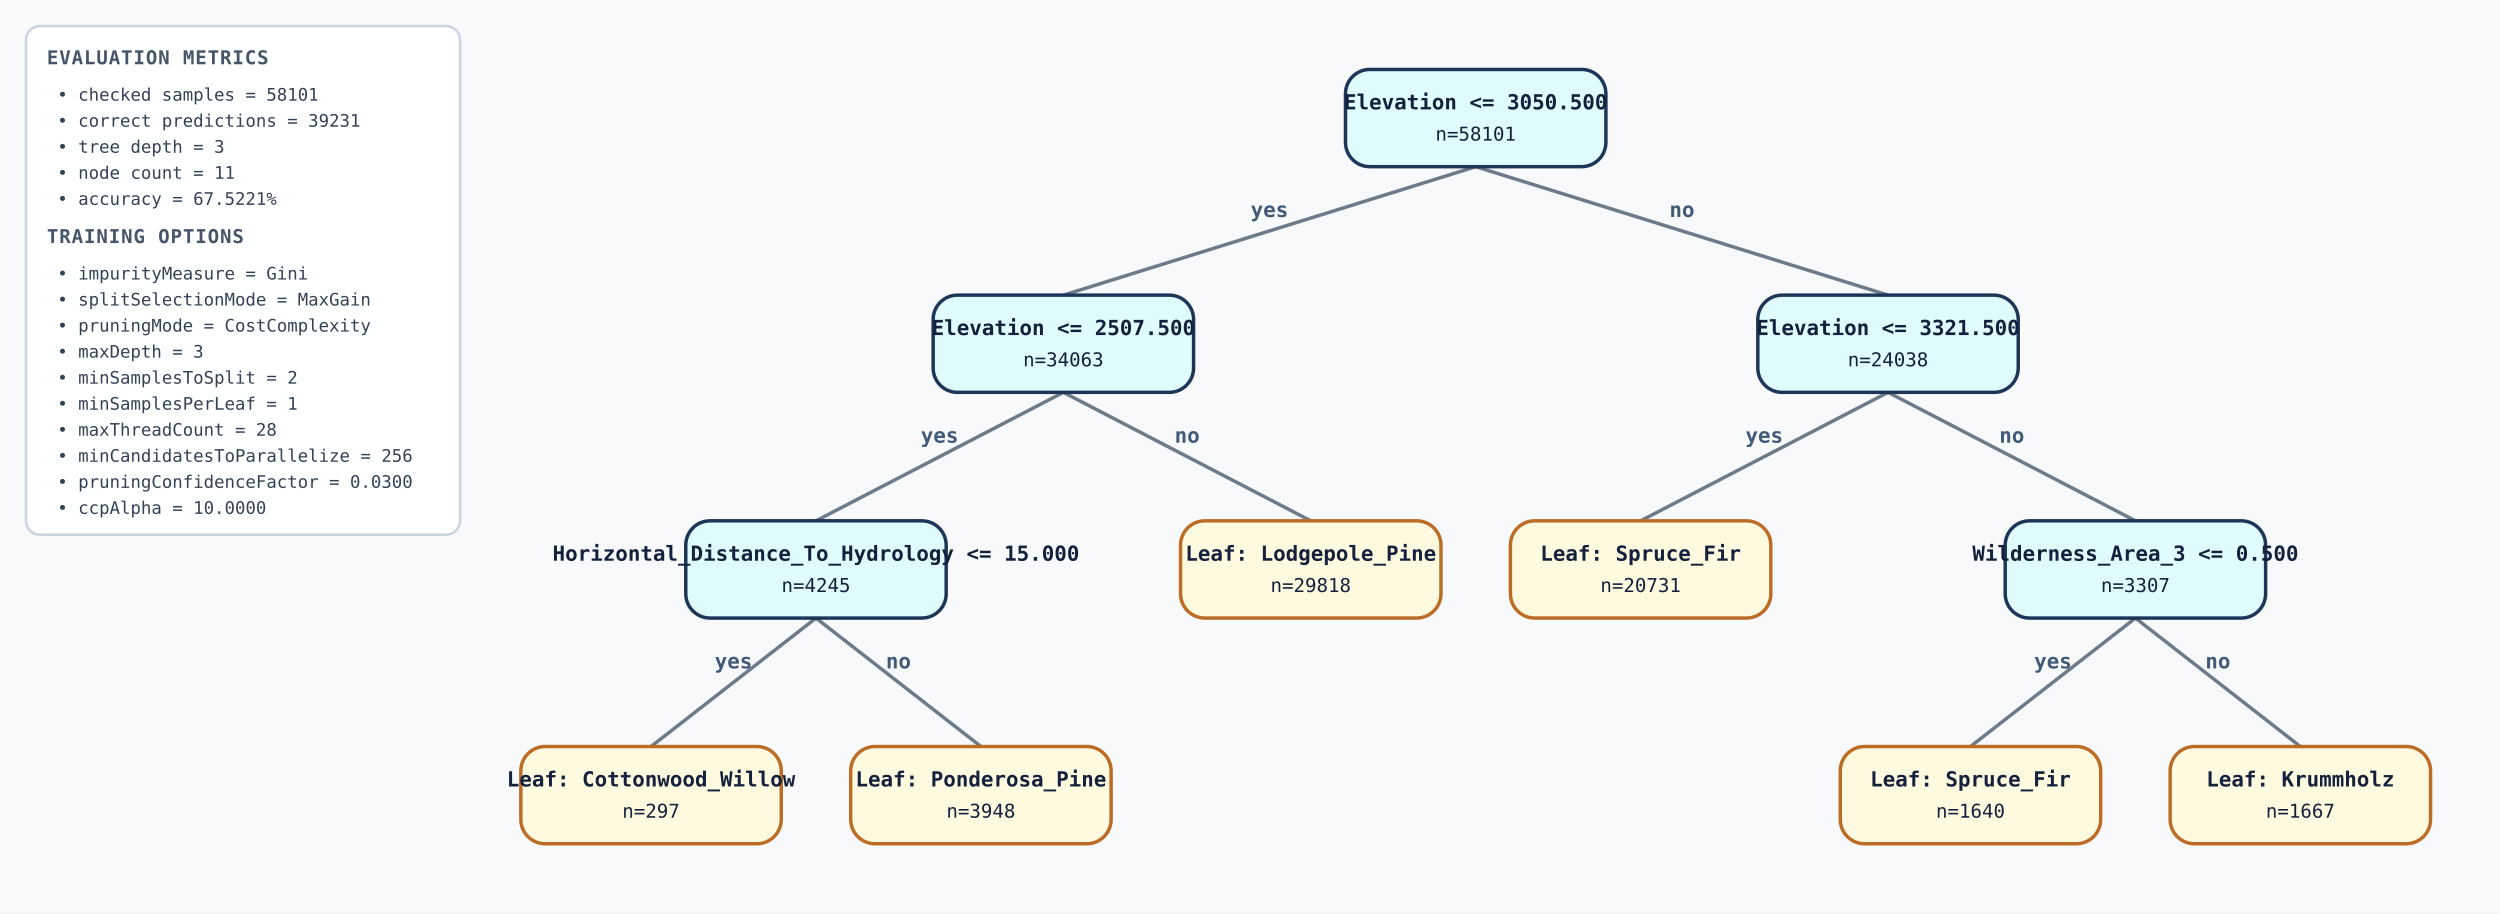
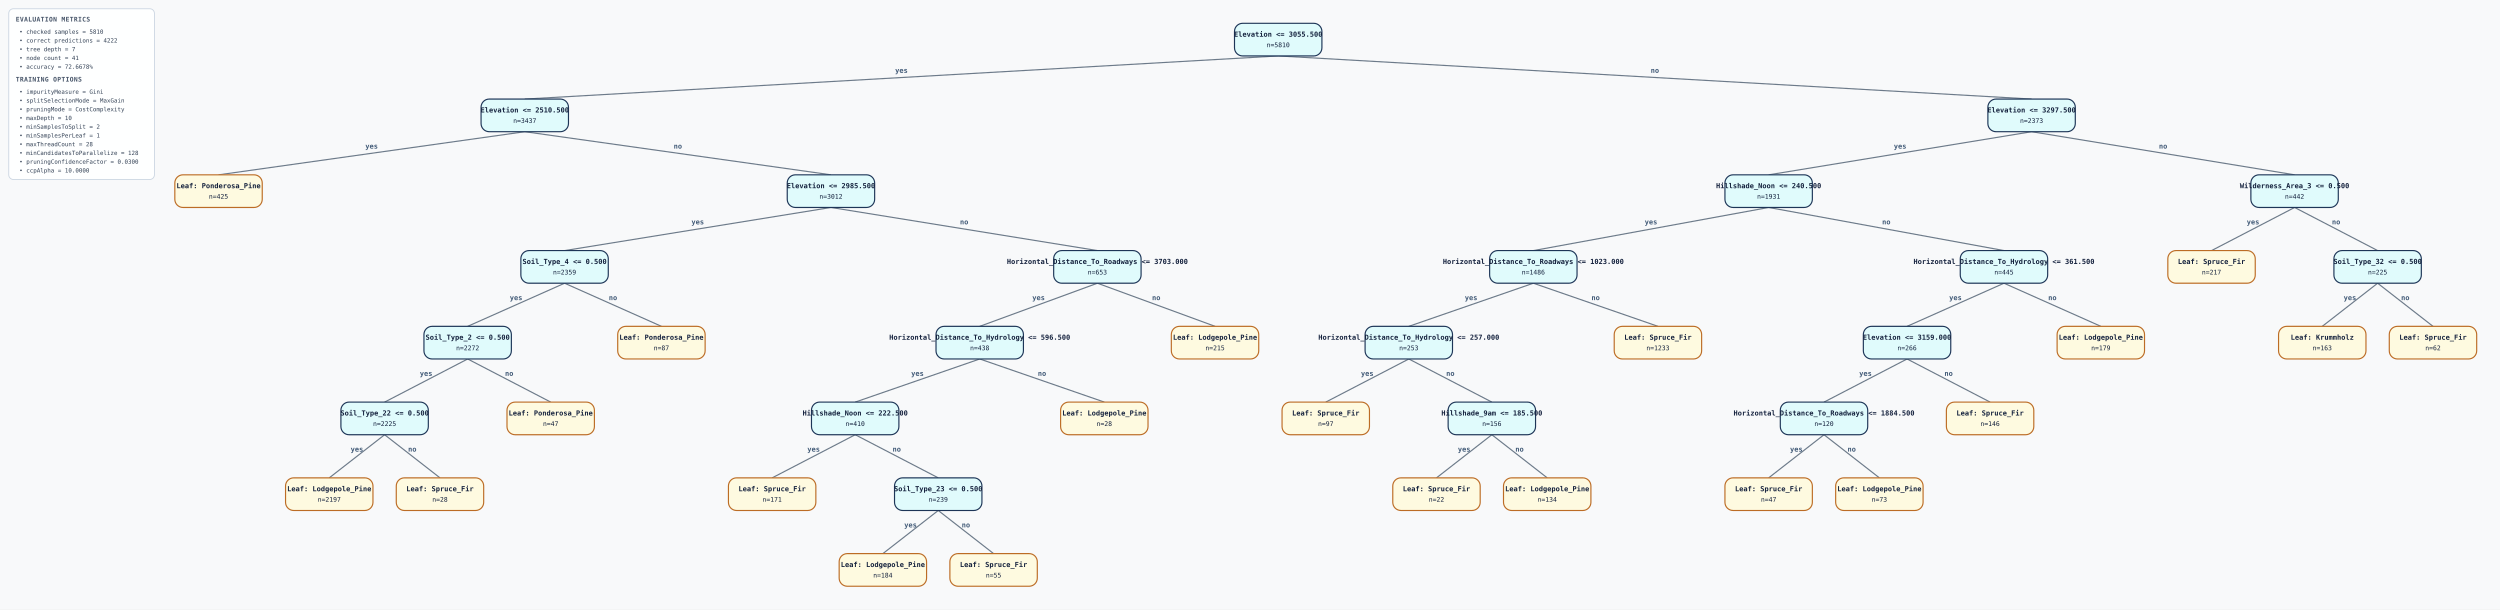
- <svg xmlns="http://www.w3.org/2000/svg" width="1440" height="526" viewBox="0 0 1440 526">
+ <svg xmlns="http://www.w3.org/2000/svg" width="4290" height="1046" viewBox="0 0 4290 1046">
  <style>
text { font-family: 'DejaVu Sans Mono', monospace; fill: #14213d; }
.edge { stroke: #6c7a89; stroke-width: 2; fill: none; }
.edge-label { font-size: 12px; font-weight: 700; fill: #415a77; }
.decision { fill: #e0fbfc; stroke: #1d3557; stroke-width: 2; }
.leaf { fill: #fefae0; stroke: #bc6c25; stroke-width: 2; }
.node-title { font-size: 12px; font-weight: 700; }
.node-meta { font-size: 11px; }
.card-bg { fill: #ffffff; fill-opacity: 0.92; stroke: #cbd5e1; stroke-width: 1.5; }
.card-header { font-size: 11px; font-weight: 800; fill: #475569; letter-spacing: 0.5px; }
.card-item { font-size: 10px; fill: #334155; }
</style>
-   <rect x="0" y="0" width="1440" height="526" fill="#f8f9fa" />
-   <line class="edge" x1="850.0" y1="96.0" x2="612.5" y2="170.0" />
-   <text class="edge-label" x="731.2" y="125.0" text-anchor="middle">yes</text>
-   <line class="edge" x1="612.5" y1="226.0" x2="470.0" y2="300.0" />
-   <text class="edge-label" x="541.2" y="255.0" text-anchor="middle">yes</text>
-   <line class="edge" x1="470.0" y1="356.0" x2="375.0" y2="430.0" />
-   <text class="edge-label" x="422.5" y="385.0" text-anchor="middle">yes</text>
-   <line class="edge" x1="470.0" y1="356.0" x2="565.0" y2="430.0" />
-   <text class="edge-label" x="517.5" y="385.0" text-anchor="middle">no</text>
-   <line class="edge" x1="612.5" y1="226.0" x2="755.0" y2="300.0" />
-   <text class="edge-label" x="683.8" y="255.0" text-anchor="middle">no</text>
-   <line class="edge" x1="850.0" y1="96.0" x2="1087.5" y2="170.0" />
-   <text class="edge-label" x="968.8" y="125.0" text-anchor="middle">no</text>
-   <line class="edge" x1="1087.5" y1="226.0" x2="945.0" y2="300.0" />
-   <text class="edge-label" x="1016.2" y="255.0" text-anchor="middle">yes</text>
-   <line class="edge" x1="1087.5" y1="226.0" x2="1230.0" y2="300.0" />
-   <text class="edge-label" x="1158.8" y="255.0" text-anchor="middle">no</text>
-   <line class="edge" x1="1230.0" y1="356.0" x2="1135.0" y2="430.0" />
-   <text class="edge-label" x="1182.5" y="385.0" text-anchor="middle">yes</text>
-   <line class="edge" x1="1230.0" y1="356.0" x2="1325.0" y2="430.0" />
-   <text class="edge-label" x="1277.5" y="385.0" text-anchor="middle">no</text>
-   <rect class="decision" x="775.0" y="40.0" width="150" height="56" rx="14" ry="14" />
-   <text class="node-title" x="850.0" y="63.0" text-anchor="middle">Elevation &lt;= 3050.500</text>
-   <text class="node-meta" x="850.0" y="81.0" text-anchor="middle">n=58101</text>
-   <rect class="decision" x="537.5" y="170.0" width="150" height="56" rx="14" ry="14" />
-   <text class="node-title" x="612.5" y="193.0" text-anchor="middle">Elevation &lt;= 2507.500</text>
-   <text class="node-meta" x="612.5" y="211.0" text-anchor="middle">n=34063</text>
-   <rect class="decision" x="395.0" y="300.0" width="150" height="56" rx="14" ry="14" />
-   <text class="node-title" x="470.0" y="323.0" text-anchor="middle">Horizontal_Distance_To_Hydrology &lt;= 15.000</text>
-   <text class="node-meta" x="470.0" y="341.0" text-anchor="middle">n=4245</text>
-   <rect class="leaf" x="300.0" y="430.0" width="150" height="56" rx="14" ry="14" />
-   <text class="node-title" x="375.0" y="453.0" text-anchor="middle">Leaf: Cottonwood_Willow</text>
-   <text class="node-meta" x="375.0" y="471.0" text-anchor="middle">n=297</text>
-   <rect class="leaf" x="490.0" y="430.0" width="150" height="56" rx="14" ry="14" />
-   <text class="node-title" x="565.0" y="453.0" text-anchor="middle">Leaf: Ponderosa_Pine</text>
-   <text class="node-meta" x="565.0" y="471.0" text-anchor="middle">n=3948</text>
-   <rect class="leaf" x="680.0" y="300.0" width="150" height="56" rx="14" ry="14" />
-   <text class="node-title" x="755.0" y="323.0" text-anchor="middle">Leaf: Lodgepole_Pine</text>
-   <text class="node-meta" x="755.0" y="341.0" text-anchor="middle">n=29818</text>
-   <rect class="decision" x="1012.5" y="170.0" width="150" height="56" rx="14" ry="14" />
-   <text class="node-title" x="1087.5" y="193.0" text-anchor="middle">Elevation &lt;= 3321.500</text>
-   <text class="node-meta" x="1087.5" y="211.0" text-anchor="middle">n=24038</text>
-   <rect class="leaf" x="870.0" y="300.0" width="150" height="56" rx="14" ry="14" />
-   <text class="node-title" x="945.0" y="323.0" text-anchor="middle">Leaf: Spruce_Fir</text>
-   <text class="node-meta" x="945.0" y="341.0" text-anchor="middle">n=20731</text>
-   <rect class="decision" x="1155.0" y="300.0" width="150" height="56" rx="14" ry="14" />
-   <text class="node-title" x="1230.0" y="323.0" text-anchor="middle">Wilderness_Area_3 &lt;= 0.500</text>
-   <text class="node-meta" x="1230.0" y="341.0" text-anchor="middle">n=3307</text>
-   <rect class="leaf" x="1060.0" y="430.0" width="150" height="56" rx="14" ry="14" />
-   <text class="node-title" x="1135.0" y="453.0" text-anchor="middle">Leaf: Spruce_Fir</text>
-   <text class="node-meta" x="1135.0" y="471.0" text-anchor="middle">n=1640</text>
-   <rect class="leaf" x="1250.0" y="430.0" width="150" height="56" rx="14" ry="14" />
-   <text class="node-title" x="1325.0" y="453.0" text-anchor="middle">Leaf: Krummholz</text>
-   <text class="node-meta" x="1325.0" y="471.0" text-anchor="middle">n=1667</text>
+   <rect x="0" y="0" width="4290" height="1046" fill="#f8f9fa" />
+   <line class="edge" x1="2193.4" y1="96.0" x2="900.5" y2="170.0" />
+   <text class="edge-label" x="1546.9" y="125.0" text-anchor="middle">yes</text>
+   <line class="edge" x1="900.5" y1="226.0" x2="375.0" y2="300.0" />
+   <text class="edge-label" x="637.7" y="255.0" text-anchor="middle">yes</text>
+   <line class="edge" x1="900.5" y1="226.0" x2="1425.9" y2="300.0" />
+   <text class="edge-label" x="1163.2" y="255.0" text-anchor="middle">no</text>
+   <line class="edge" x1="1425.9" y1="356.0" x2="968.8" y2="430.0" />
+   <text class="edge-label" x="1197.3" y="385.0" text-anchor="middle">yes</text>
+   <line class="edge" x1="968.8" y1="486.0" x2="802.5" y2="560.0" />
+   <text class="edge-label" x="885.6" y="515.0" text-anchor="middle">yes</text>
+   <line class="edge" x1="802.5" y1="616.0" x2="660.0" y2="690.0" />
+   <text class="edge-label" x="731.2" y="645.0" text-anchor="middle">yes</text>
+   <line class="edge" x1="660.0" y1="746.0" x2="565.0" y2="820.0" />
+   <text class="edge-label" x="612.5" y="775.0" text-anchor="middle">yes</text>
+   <line class="edge" x1="660.0" y1="746.0" x2="755.0" y2="820.0" />
+   <text class="edge-label" x="707.5" y="775.0" text-anchor="middle">no</text>
+   <line class="edge" x1="802.5" y1="616.0" x2="945.0" y2="690.0" />
+   <text class="edge-label" x="873.8" y="645.0" text-anchor="middle">no</text>
+   <line class="edge" x1="968.8" y1="486.0" x2="1135.0" y2="560.0" />
+   <text class="edge-label" x="1051.9" y="515.0" text-anchor="middle">no</text>
+   <line class="edge" x1="1425.9" y1="356.0" x2="1883.1" y2="430.0" />
+   <text class="edge-label" x="1654.5" y="385.0" text-anchor="middle">no</text>
+   <line class="edge" x1="1883.1" y1="486.0" x2="1681.2" y2="560.0" />
+   <text class="edge-label" x="1782.2" y="515.0" text-anchor="middle">yes</text>
+   <line class="edge" x1="1681.2" y1="616.0" x2="1467.5" y2="690.0" />
+   <text class="edge-label" x="1574.4" y="645.0" text-anchor="middle">yes</text>
+   <line class="edge" x1="1467.5" y1="746.0" x2="1325.0" y2="820.0" />
+   <text class="edge-label" x="1396.2" y="775.0" text-anchor="middle">yes</text>
+   <line class="edge" x1="1467.5" y1="746.0" x2="1610.0" y2="820.0" />
+   <text class="edge-label" x="1538.8" y="775.0" text-anchor="middle">no</text>
+   <line class="edge" x1="1610.0" y1="876.0" x2="1515.0" y2="950.0" />
+   <text class="edge-label" x="1562.5" y="905.0" text-anchor="middle">yes</text>
+   <line class="edge" x1="1610.0" y1="876.0" x2="1705.0" y2="950.0" />
+   <text class="edge-label" x="1657.5" y="905.0" text-anchor="middle">no</text>
+   <line class="edge" x1="1681.2" y1="616.0" x2="1895.0" y2="690.0" />
+   <text class="edge-label" x="1788.1" y="645.0" text-anchor="middle">no</text>
+   <line class="edge" x1="1883.1" y1="486.0" x2="2085.0" y2="560.0" />
+   <text class="edge-label" x="1984.1" y="515.0" text-anchor="middle">no</text>
+   <line class="edge" x1="2193.4" y1="96.0" x2="3486.2" y2="170.0" />
+   <text class="edge-label" x="2839.8" y="125.0" text-anchor="middle">no</text>
+   <line class="edge" x1="3486.2" y1="226.0" x2="3035.0" y2="300.0" />
+   <text class="edge-label" x="3260.6" y="255.0" text-anchor="middle">yes</text>
+   <line class="edge" x1="3035.0" y1="356.0" x2="2631.2" y2="430.0" />
+   <text class="edge-label" x="2833.1" y="385.0" text-anchor="middle">yes</text>
+   <line class="edge" x1="2631.2" y1="486.0" x2="2417.5" y2="560.0" />
+   <text class="edge-label" x="2524.4" y="515.0" text-anchor="middle">yes</text>
+   <line class="edge" x1="2417.5" y1="616.0" x2="2275.0" y2="690.0" />
+   <text class="edge-label" x="2346.2" y="645.0" text-anchor="middle">yes</text>
+   <line class="edge" x1="2417.5" y1="616.0" x2="2560.0" y2="690.0" />
+   <text class="edge-label" x="2488.8" y="645.0" text-anchor="middle">no</text>
+   <line class="edge" x1="2560.0" y1="746.0" x2="2465.0" y2="820.0" />
+   <text class="edge-label" x="2512.5" y="775.0" text-anchor="middle">yes</text>
+   <line class="edge" x1="2560.0" y1="746.0" x2="2655.0" y2="820.0" />
+   <text class="edge-label" x="2607.5" y="775.0" text-anchor="middle">no</text>
+   <line class="edge" x1="2631.2" y1="486.0" x2="2845.0" y2="560.0" />
+   <text class="edge-label" x="2738.1" y="515.0" text-anchor="middle">no</text>
+   <line class="edge" x1="3035.0" y1="356.0" x2="3438.8" y2="430.0" />
+   <text class="edge-label" x="3236.9" y="385.0" text-anchor="middle">no</text>
+   <line class="edge" x1="3438.8" y1="486.0" x2="3272.5" y2="560.0" />
+   <text class="edge-label" x="3355.6" y="515.0" text-anchor="middle">yes</text>
+   <line class="edge" x1="3272.5" y1="616.0" x2="3130.0" y2="690.0" />
+   <text class="edge-label" x="3201.2" y="645.0" text-anchor="middle">yes</text>
+   <line class="edge" x1="3130.0" y1="746.0" x2="3035.0" y2="820.0" />
+   <text class="edge-label" x="3082.5" y="775.0" text-anchor="middle">yes</text>
+   <line class="edge" x1="3130.0" y1="746.0" x2="3225.0" y2="820.0" />
+   <text class="edge-label" x="3177.5" y="775.0" text-anchor="middle">no</text>
+   <line class="edge" x1="3272.5" y1="616.0" x2="3415.0" y2="690.0" />
+   <text class="edge-label" x="3343.8" y="645.0" text-anchor="middle">no</text>
+   <line class="edge" x1="3438.8" y1="486.0" x2="3605.0" y2="560.0" />
+   <text class="edge-label" x="3521.9" y="515.0" text-anchor="middle">no</text>
+   <line class="edge" x1="3486.2" y1="226.0" x2="3937.5" y2="300.0" />
+   <text class="edge-label" x="3711.9" y="255.0" text-anchor="middle">no</text>
+   <line class="edge" x1="3937.5" y1="356.0" x2="3795.0" y2="430.0" />
+   <text class="edge-label" x="3866.2" y="385.0" text-anchor="middle">yes</text>
+   <line class="edge" x1="3937.5" y1="356.0" x2="4080.0" y2="430.0" />
+   <text class="edge-label" x="4008.8" y="385.0" text-anchor="middle">no</text>
+   <line class="edge" x1="4080.0" y1="486.0" x2="3985.0" y2="560.0" />
+   <text class="edge-label" x="4032.5" y="515.0" text-anchor="middle">yes</text>
+   <line class="edge" x1="4080.0" y1="486.0" x2="4175.0" y2="560.0" />
+   <text class="edge-label" x="4127.5" y="515.0" text-anchor="middle">no</text>
+   <rect class="decision" x="2118.4" y="40.0" width="150" height="56" rx="14" ry="14" />
+   <text class="node-title" x="2193.4" y="63.0" text-anchor="middle">Elevation &lt;= 3055.500</text>
+   <text class="node-meta" x="2193.4" y="81.0" text-anchor="middle">n=5810</text>
+   <rect class="decision" x="825.5" y="170.0" width="150" height="56" rx="14" ry="14" />
+   <text class="node-title" x="900.5" y="193.0" text-anchor="middle">Elevation &lt;= 2510.500</text>
+   <text class="node-meta" x="900.5" y="211.0" text-anchor="middle">n=3437</text>
+   <rect class="leaf" x="300.0" y="300.0" width="150" height="56" rx="14" ry="14" />
+   <text class="node-title" x="375.0" y="323.0" text-anchor="middle">Leaf: Ponderosa_Pine</text>
+   <text class="node-meta" x="375.0" y="341.0" text-anchor="middle">n=425</text>
+   <rect class="decision" x="1350.9" y="300.0" width="150" height="56" rx="14" ry="14" />
+   <text class="node-title" x="1425.9" y="323.0" text-anchor="middle">Elevation &lt;= 2985.500</text>
+   <text class="node-meta" x="1425.9" y="341.0" text-anchor="middle">n=3012</text>
+   <rect class="decision" x="893.8" y="430.0" width="150" height="56" rx="14" ry="14" />
+   <text class="node-title" x="968.8" y="453.0" text-anchor="middle">Soil_Type_4 &lt;= 0.500</text>
+   <text class="node-meta" x="968.8" y="471.0" text-anchor="middle">n=2359</text>
+   <rect class="decision" x="727.5" y="560.0" width="150" height="56" rx="14" ry="14" />
+   <text class="node-title" x="802.5" y="583.0" text-anchor="middle">Soil_Type_2 &lt;= 0.500</text>
+   <text class="node-meta" x="802.5" y="601.0" text-anchor="middle">n=2272</text>
+   <rect class="decision" x="585.0" y="690.0" width="150" height="56" rx="14" ry="14" />
+   <text class="node-title" x="660.0" y="713.0" text-anchor="middle">Soil_Type_22 &lt;= 0.500</text>
+   <text class="node-meta" x="660.0" y="731.0" text-anchor="middle">n=2225</text>
+   <rect class="leaf" x="490.0" y="820.0" width="150" height="56" rx="14" ry="14" />
+   <text class="node-title" x="565.0" y="843.0" text-anchor="middle">Leaf: Lodgepole_Pine</text>
+   <text class="node-meta" x="565.0" y="861.0" text-anchor="middle">n=2197</text>
+   <rect class="leaf" x="680.0" y="820.0" width="150" height="56" rx="14" ry="14" />
+   <text class="node-title" x="755.0" y="843.0" text-anchor="middle">Leaf: Spruce_Fir</text>
+   <text class="node-meta" x="755.0" y="861.0" text-anchor="middle">n=28</text>
+   <rect class="leaf" x="870.0" y="690.0" width="150" height="56" rx="14" ry="14" />
+   <text class="node-title" x="945.0" y="713.0" text-anchor="middle">Leaf: Ponderosa_Pine</text>
+   <text class="node-meta" x="945.0" y="731.0" text-anchor="middle">n=47</text>
+   <rect class="leaf" x="1060.0" y="560.0" width="150" height="56" rx="14" ry="14" />
+   <text class="node-title" x="1135.0" y="583.0" text-anchor="middle">Leaf: Ponderosa_Pine</text>
+   <text class="node-meta" x="1135.0" y="601.0" text-anchor="middle">n=87</text>
+   <rect class="decision" x="1808.1" y="430.0" width="150" height="56" rx="14" ry="14" />
+   <text class="node-title" x="1883.1" y="453.0" text-anchor="middle">Horizontal_Distance_To_Roadways &lt;= 3703.000</text>
+   <text class="node-meta" x="1883.1" y="471.0" text-anchor="middle">n=653</text>
+   <rect class="decision" x="1606.2" y="560.0" width="150" height="56" rx="14" ry="14" />
+   <text class="node-title" x="1681.2" y="583.0" text-anchor="middle">Horizontal_Distance_To_Hydrology &lt;= 596.500</text>
+   <text class="node-meta" x="1681.2" y="601.0" text-anchor="middle">n=438</text>
+   <rect class="decision" x="1392.5" y="690.0" width="150" height="56" rx="14" ry="14" />
+   <text class="node-title" x="1467.5" y="713.0" text-anchor="middle">Hillshade_Noon &lt;= 222.500</text>
+   <text class="node-meta" x="1467.5" y="731.0" text-anchor="middle">n=410</text>
+   <rect class="leaf" x="1250.0" y="820.0" width="150" height="56" rx="14" ry="14" />
+   <text class="node-title" x="1325.0" y="843.0" text-anchor="middle">Leaf: Spruce_Fir</text>
+   <text class="node-meta" x="1325.0" y="861.0" text-anchor="middle">n=171</text>
+   <rect class="decision" x="1535.0" y="820.0" width="150" height="56" rx="14" ry="14" />
+   <text class="node-title" x="1610.0" y="843.0" text-anchor="middle">Soil_Type_23 &lt;= 0.500</text>
+   <text class="node-meta" x="1610.0" y="861.0" text-anchor="middle">n=239</text>
+   <rect class="leaf" x="1440.0" y="950.0" width="150" height="56" rx="14" ry="14" />
+   <text class="node-title" x="1515.0" y="973.0" text-anchor="middle">Leaf: Lodgepole_Pine</text>
+   <text class="node-meta" x="1515.0" y="991.0" text-anchor="middle">n=184</text>
+   <rect class="leaf" x="1630.0" y="950.0" width="150" height="56" rx="14" ry="14" />
+   <text class="node-title" x="1705.0" y="973.0" text-anchor="middle">Leaf: Spruce_Fir</text>
+   <text class="node-meta" x="1705.0" y="991.0" text-anchor="middle">n=55</text>
+   <rect class="leaf" x="1820.0" y="690.0" width="150" height="56" rx="14" ry="14" />
+   <text class="node-title" x="1895.0" y="713.0" text-anchor="middle">Leaf: Lodgepole_Pine</text>
+   <text class="node-meta" x="1895.0" y="731.0" text-anchor="middle">n=28</text>
+   <rect class="leaf" x="2010.0" y="560.0" width="150" height="56" rx="14" ry="14" />
+   <text class="node-title" x="2085.0" y="583.0" text-anchor="middle">Leaf: Lodgepole_Pine</text>
+   <text class="node-meta" x="2085.0" y="601.0" text-anchor="middle">n=215</text>
+   <rect class="decision" x="3411.2" y="170.0" width="150" height="56" rx="14" ry="14" />
+   <text class="node-title" x="3486.2" y="193.0" text-anchor="middle">Elevation &lt;= 3297.500</text>
+   <text class="node-meta" x="3486.2" y="211.0" text-anchor="middle">n=2373</text>
+   <rect class="decision" x="2960.0" y="300.0" width="150" height="56" rx="14" ry="14" />
+   <text class="node-title" x="3035.0" y="323.0" text-anchor="middle">Hillshade_Noon &lt;= 240.500</text>
+   <text class="node-meta" x="3035.0" y="341.0" text-anchor="middle">n=1931</text>
+   <rect class="decision" x="2556.2" y="430.0" width="150" height="56" rx="14" ry="14" />
+   <text class="node-title" x="2631.2" y="453.0" text-anchor="middle">Horizontal_Distance_To_Roadways &lt;= 1023.000</text>
+   <text class="node-meta" x="2631.2" y="471.0" text-anchor="middle">n=1486</text>
+   <rect class="decision" x="2342.5" y="560.0" width="150" height="56" rx="14" ry="14" />
+   <text class="node-title" x="2417.5" y="583.0" text-anchor="middle">Horizontal_Distance_To_Hydrology &lt;= 257.000</text>
+   <text class="node-meta" x="2417.5" y="601.0" text-anchor="middle">n=253</text>
+   <rect class="leaf" x="2200.0" y="690.0" width="150" height="56" rx="14" ry="14" />
+   <text class="node-title" x="2275.0" y="713.0" text-anchor="middle">Leaf: Spruce_Fir</text>
+   <text class="node-meta" x="2275.0" y="731.0" text-anchor="middle">n=97</text>
+   <rect class="decision" x="2485.0" y="690.0" width="150" height="56" rx="14" ry="14" />
+   <text class="node-title" x="2560.0" y="713.0" text-anchor="middle">Hillshade_9am &lt;= 185.500</text>
+   <text class="node-meta" x="2560.0" y="731.0" text-anchor="middle">n=156</text>
+   <rect class="leaf" x="2390.0" y="820.0" width="150" height="56" rx="14" ry="14" />
+   <text class="node-title" x="2465.0" y="843.0" text-anchor="middle">Leaf: Spruce_Fir</text>
+   <text class="node-meta" x="2465.0" y="861.0" text-anchor="middle">n=22</text>
+   <rect class="leaf" x="2580.0" y="820.0" width="150" height="56" rx="14" ry="14" />
+   <text class="node-title" x="2655.0" y="843.0" text-anchor="middle">Leaf: Lodgepole_Pine</text>
+   <text class="node-meta" x="2655.0" y="861.0" text-anchor="middle">n=134</text>
+   <rect class="leaf" x="2770.0" y="560.0" width="150" height="56" rx="14" ry="14" />
+   <text class="node-title" x="2845.0" y="583.0" text-anchor="middle">Leaf: Spruce_Fir</text>
+   <text class="node-meta" x="2845.0" y="601.0" text-anchor="middle">n=1233</text>
+   <rect class="decision" x="3363.8" y="430.0" width="150" height="56" rx="14" ry="14" />
+   <text class="node-title" x="3438.8" y="453.0" text-anchor="middle">Horizontal_Distance_To_Hydrology &lt;= 361.500</text>
+   <text class="node-meta" x="3438.8" y="471.0" text-anchor="middle">n=445</text>
+   <rect class="decision" x="3197.5" y="560.0" width="150" height="56" rx="14" ry="14" />
+   <text class="node-title" x="3272.5" y="583.0" text-anchor="middle">Elevation &lt;= 3159.000</text>
+   <text class="node-meta" x="3272.5" y="601.0" text-anchor="middle">n=266</text>
+   <rect class="decision" x="3055.0" y="690.0" width="150" height="56" rx="14" ry="14" />
+   <text class="node-title" x="3130.0" y="713.0" text-anchor="middle">Horizontal_Distance_To_Roadways &lt;= 1884.500</text>
+   <text class="node-meta" x="3130.0" y="731.0" text-anchor="middle">n=120</text>
+   <rect class="leaf" x="2960.0" y="820.0" width="150" height="56" rx="14" ry="14" />
+   <text class="node-title" x="3035.0" y="843.0" text-anchor="middle">Leaf: Spruce_Fir</text>
+   <text class="node-meta" x="3035.0" y="861.0" text-anchor="middle">n=47</text>
+   <rect class="leaf" x="3150.0" y="820.0" width="150" height="56" rx="14" ry="14" />
+   <text class="node-title" x="3225.0" y="843.0" text-anchor="middle">Leaf: Lodgepole_Pine</text>
+   <text class="node-meta" x="3225.0" y="861.0" text-anchor="middle">n=73</text>
+   <rect class="leaf" x="3340.0" y="690.0" width="150" height="56" rx="14" ry="14" />
+   <text class="node-title" x="3415.0" y="713.0" text-anchor="middle">Leaf: Spruce_Fir</text>
+   <text class="node-meta" x="3415.0" y="731.0" text-anchor="middle">n=146</text>
+   <rect class="leaf" x="3530.0" y="560.0" width="150" height="56" rx="14" ry="14" />
+   <text class="node-title" x="3605.0" y="583.0" text-anchor="middle">Leaf: Lodgepole_Pine</text>
+   <text class="node-meta" x="3605.0" y="601.0" text-anchor="middle">n=179</text>
+   <rect class="decision" x="3862.5" y="300.0" width="150" height="56" rx="14" ry="14" />
+   <text class="node-title" x="3937.5" y="323.0" text-anchor="middle">Wilderness_Area_3 &lt;= 0.500</text>
+   <text class="node-meta" x="3937.5" y="341.0" text-anchor="middle">n=442</text>
+   <rect class="leaf" x="3720.0" y="430.0" width="150" height="56" rx="14" ry="14" />
+   <text class="node-title" x="3795.0" y="453.0" text-anchor="middle">Leaf: Spruce_Fir</text>
+   <text class="node-meta" x="3795.0" y="471.0" text-anchor="middle">n=217</text>
+   <rect class="decision" x="4005.0" y="430.0" width="150" height="56" rx="14" ry="14" />
+   <text class="node-title" x="4080.0" y="453.0" text-anchor="middle">Soil_Type_32 &lt;= 0.500</text>
+   <text class="node-meta" x="4080.0" y="471.0" text-anchor="middle">n=225</text>
+   <rect class="leaf" x="3910.0" y="560.0" width="150" height="56" rx="14" ry="14" />
+   <text class="node-title" x="3985.0" y="583.0" text-anchor="middle">Leaf: Krummholz</text>
+   <text class="node-meta" x="3985.0" y="601.0" text-anchor="middle">n=163</text>
+   <rect class="leaf" x="4100.0" y="560.0" width="150" height="56" rx="14" ry="14" />
+   <text class="node-title" x="4175.0" y="583.0" text-anchor="middle">Leaf: Spruce_Fir</text>
+   <text class="node-meta" x="4175.0" y="601.0" text-anchor="middle">n=62</text>
  <g transform="translate(15, 15)">
    <rect class="card-bg" x="0" y="0" width="250" height="293" rx="8" />
    <text class="card-header" x="12" y="22">EVALUATION METRICS</text>
-     <text class="card-item" x="18" y="43">• checked samples = 58101</text>
-     <text class="card-item" x="18" y="58">• correct predictions = 39231</text>
-     <text class="card-item" x="18" y="73">• tree depth = 3</text>
-     <text class="card-item" x="18" y="88">• node count = 11</text>
-     <text class="card-item" x="18" y="103">• accuracy = 67.5221%</text>
+     <text class="card-item" x="18" y="43">• checked samples = 5810</text>
+     <text class="card-item" x="18" y="58">• correct predictions = 4222</text>
+     <text class="card-item" x="18" y="73">• tree depth = 7</text>
+     <text class="card-item" x="18" y="88">• node count = 41</text>
+     <text class="card-item" x="18" y="103">• accuracy = 72.6678%</text>
    <text class="card-header" x="12" y="125">TRAINING OPTIONS</text>
    <text class="card-item" x="18" y="146">• impurityMeasure = Gini</text>
    <text class="card-item" x="18" y="161">• splitSelectionMode = MaxGain</text>
    <text class="card-item" x="18" y="176">• pruningMode = CostComplexity</text>
-     <text class="card-item" x="18" y="191">• maxDepth = 3</text>
+     <text class="card-item" x="18" y="191">• maxDepth = 10</text>
    <text class="card-item" x="18" y="206">• minSamplesToSplit = 2</text>
    <text class="card-item" x="18" y="221">• minSamplesPerLeaf = 1</text>
    <text class="card-item" x="18" y="236">• maxThreadCount = 28</text>
-     <text class="card-item" x="18" y="251">• minCandidatesToParallelize = 256</text>
+     <text class="card-item" x="18" y="251">• minCandidatesToParallelize = 128</text>
    <text class="card-item" x="18" y="266">• pruningConfidenceFactor = 0.0300</text>
    <text class="card-item" x="18" y="281">• ccpAlpha = 10.0000</text>
  </g>
</svg>
